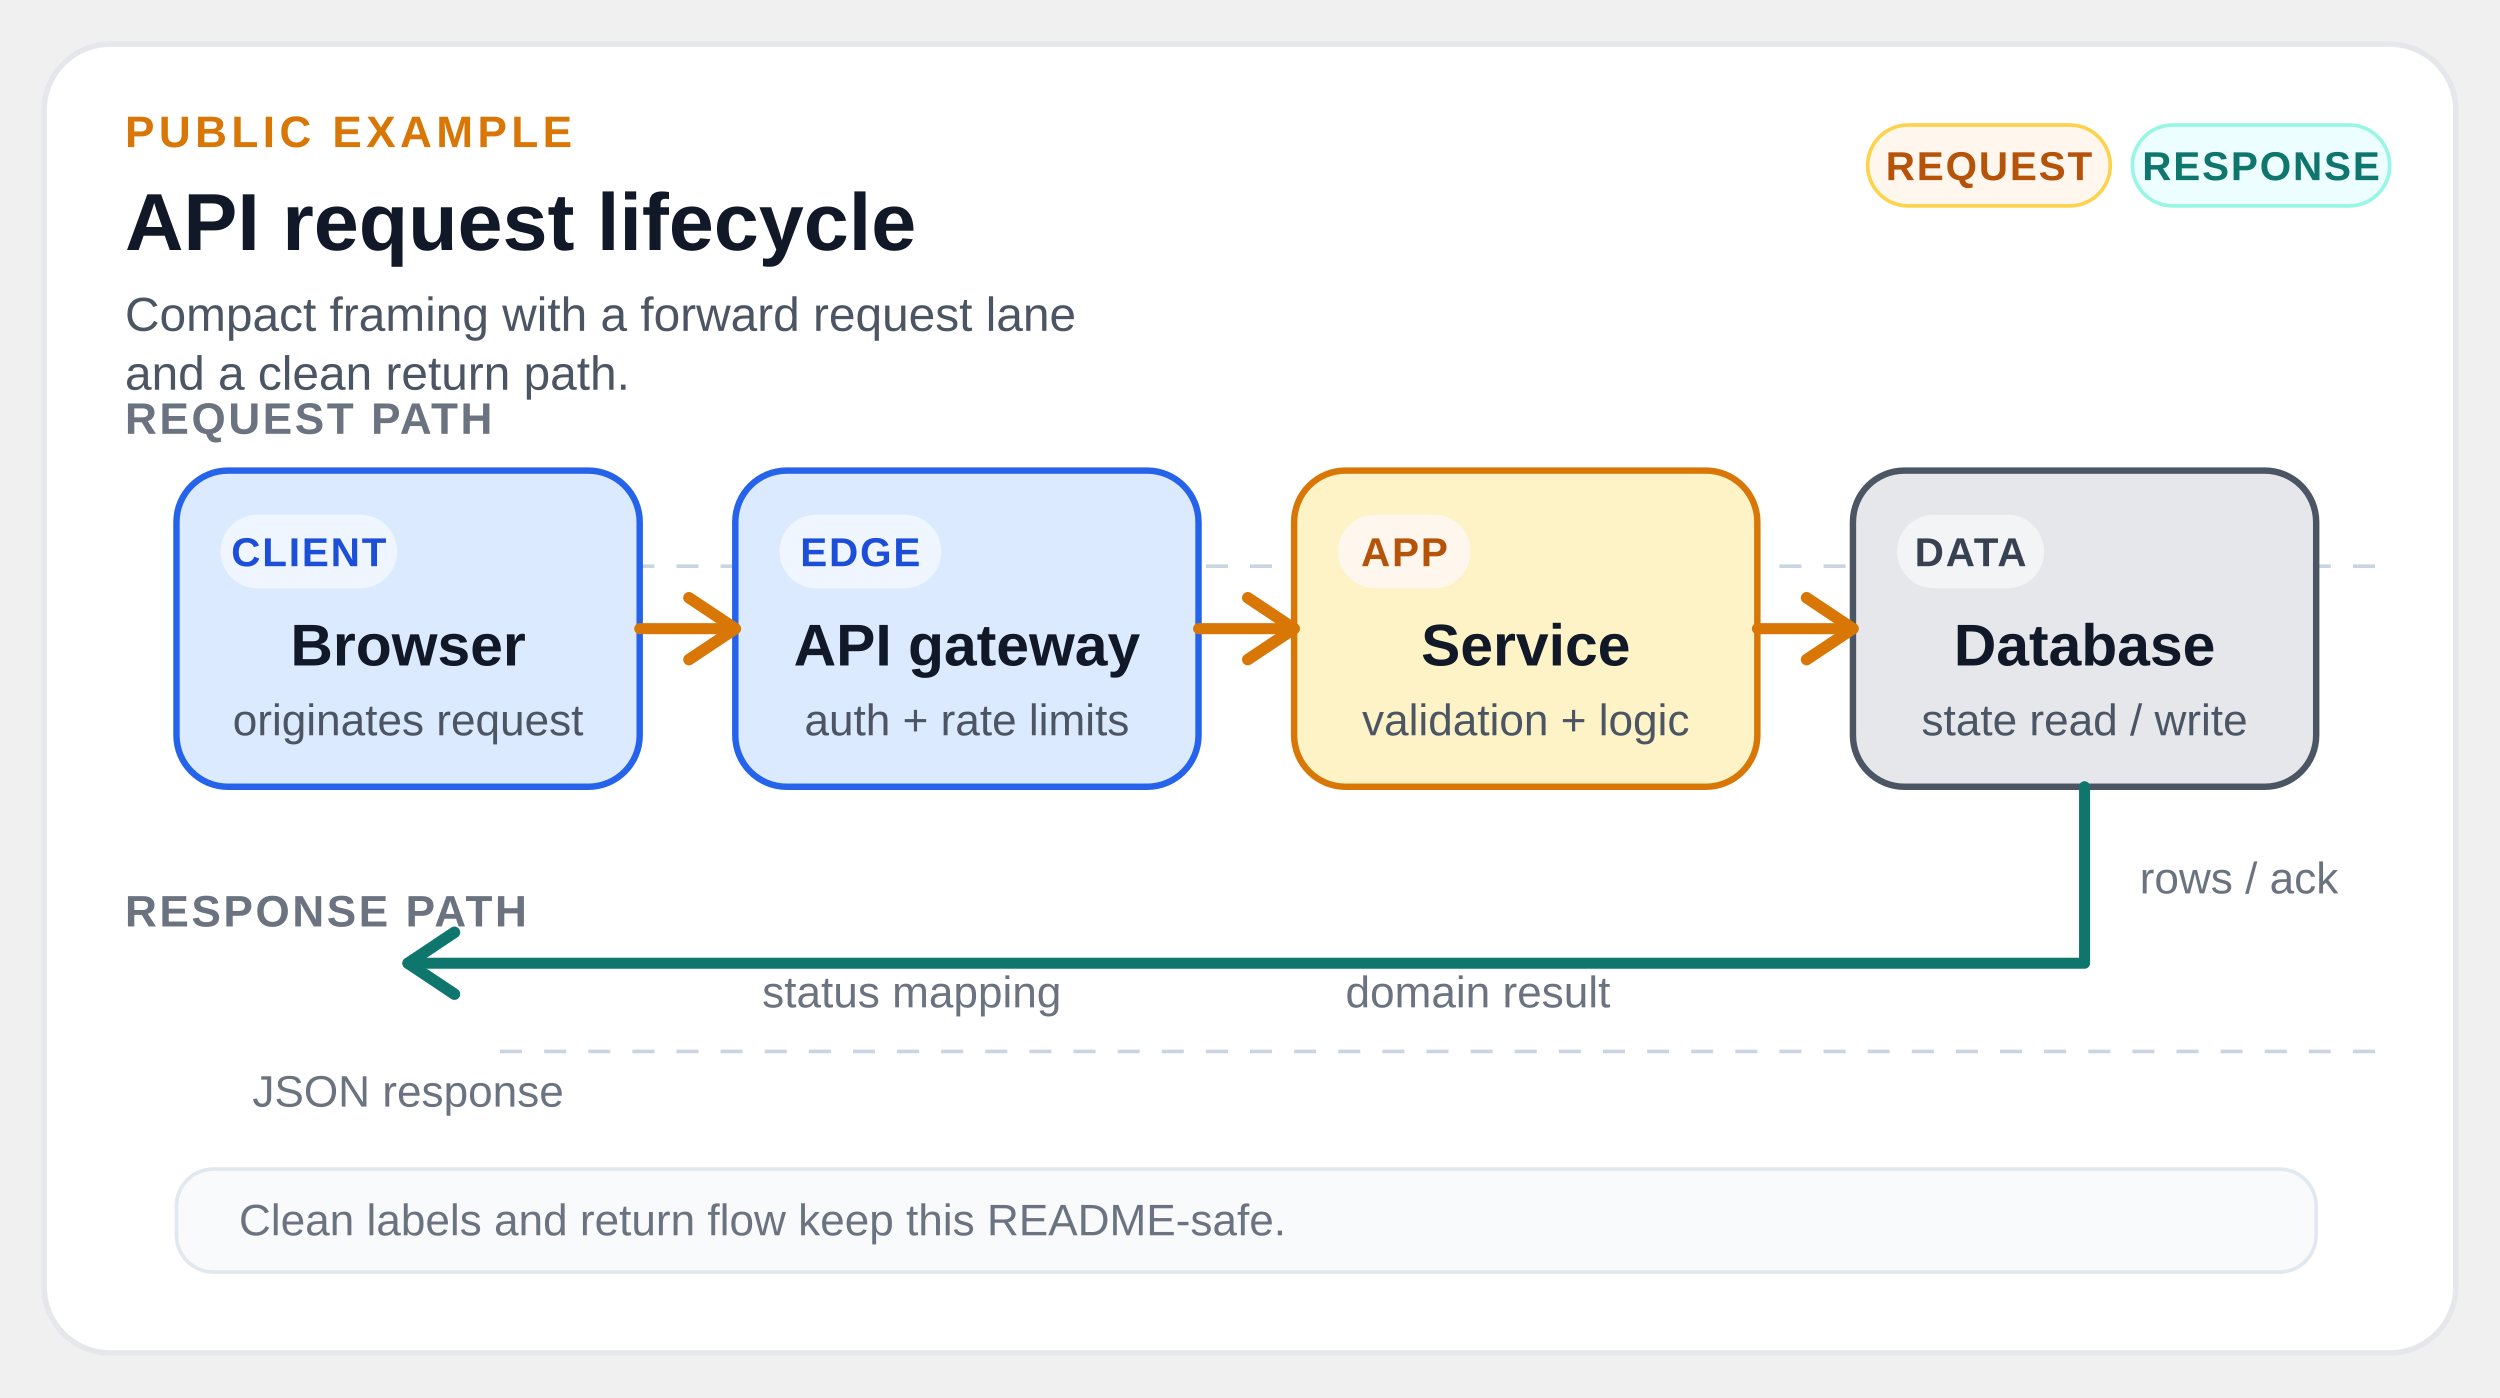
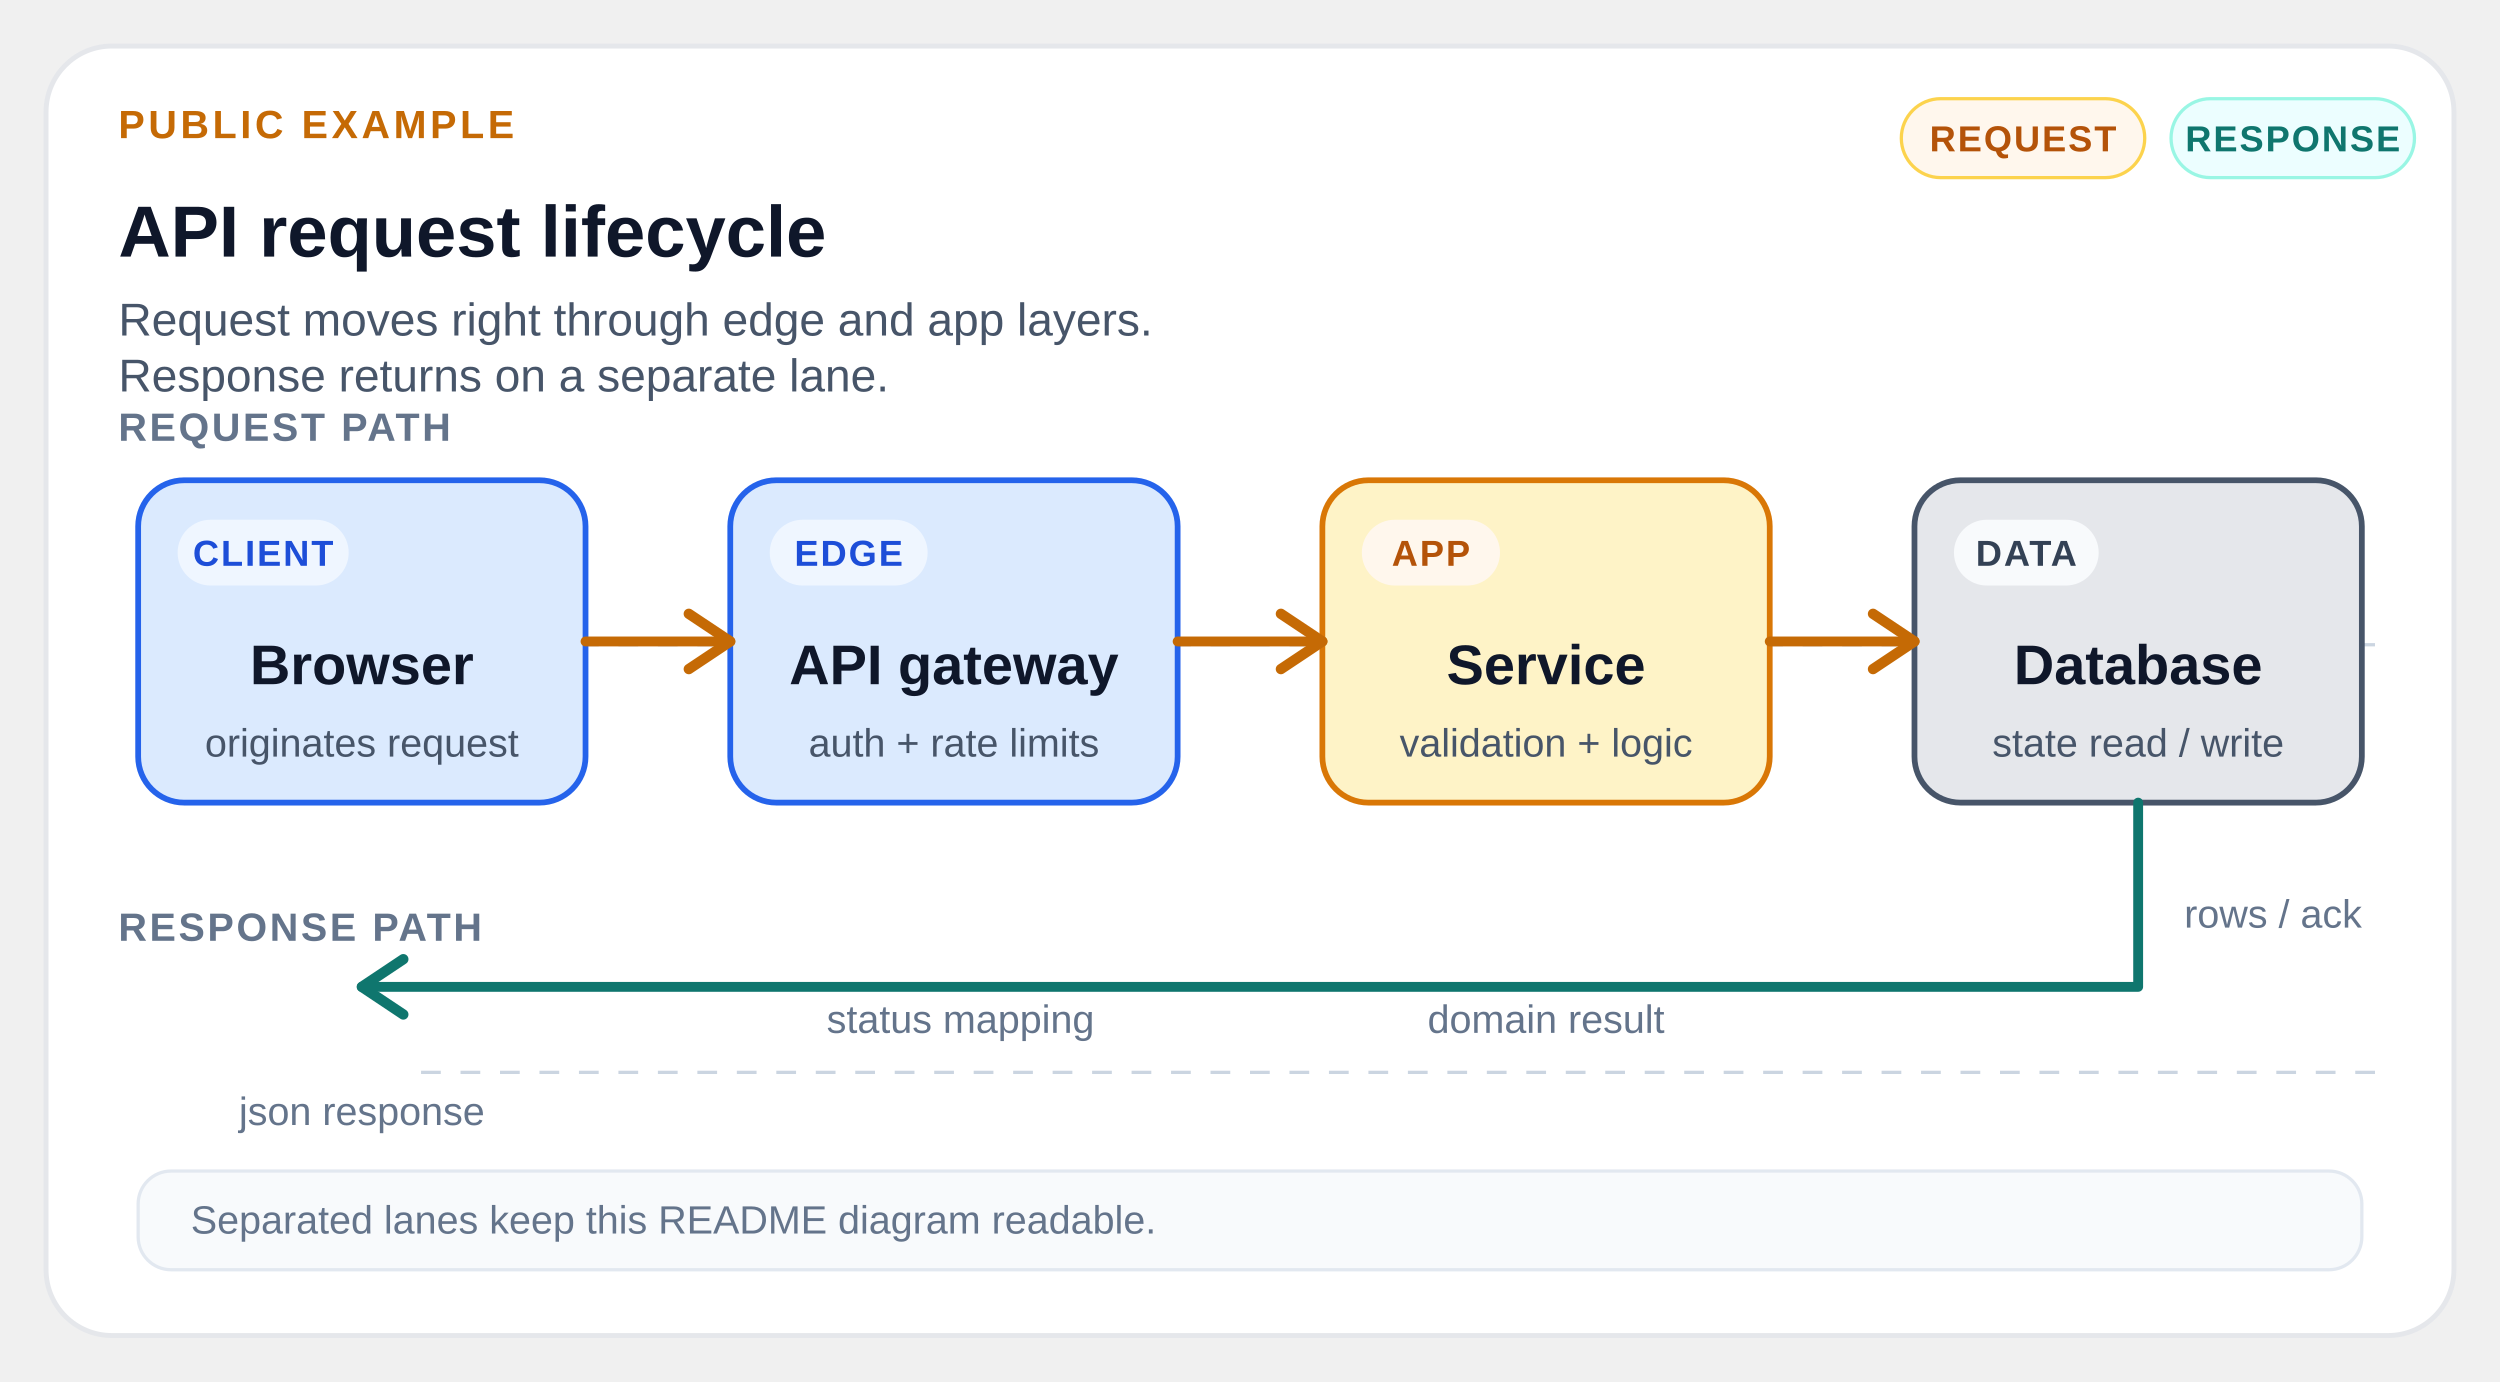
- <svg xmlns="http://www.w3.org/2000/svg" width="680" height="380" viewBox="0 0 680 380" role="img" aria-labelledby="title desc">
+ <svg xmlns="http://www.w3.org/2000/svg" width="760" height="420" viewBox="0 0 760 420" role="img" aria-labelledby="title desc">
  <defs>
-     <marker id="arrow-amber" viewBox="0 0 10 10" refX="8" refY="5" markerWidth="7" markerHeight="7" orient="auto-start-reverse">
-       <path d="M2 1L8 5L2 9" fill="none" stroke="#D97706" stroke-width="1.5" stroke-linecap="round" stroke-linejoin="round" />
+     <marker id="arrow-req" viewBox="0 0 10 10" refX="8" refY="5" markerWidth="7" markerHeight="7" orient="auto-start-reverse">
+       <path d="M2 1L8 5L2 9" fill="none" stroke="#c56a05" stroke-width="1.5" stroke-linecap="round" stroke-linejoin="round" />
    </marker>
-     <marker id="arrow-teal" viewBox="0 0 10 10" refX="8" refY="5" markerWidth="7" markerHeight="7" orient="auto-start-reverse">
-       <path d="M2 1L8 5L2 9" fill="none" stroke="#0F766E" stroke-width="1.5" stroke-linecap="round" stroke-linejoin="round" />
+     <marker id="arrow-res" viewBox="0 0 10 10" refX="8" refY="5" markerWidth="7" markerHeight="7" orient="auto-start-reverse">
+       <path d="M2 1L8 5L2 9" fill="none" stroke="#0f766e" stroke-width="1.5" stroke-linecap="round" stroke-linejoin="round" />
    </marker>
    <style>
-       .bg { fill: #FFFFFF; stroke: #E5E7EB; stroke-width: 1.5; }
-       .eyebrow { font: 600 12px "Segoe UI", Arial, sans-serif; letter-spacing: 1.2px; fill: #D97706; }
-       .title { font: 600 22px "Segoe UI", Arial, sans-serif; fill: #111827; }
-       .subtitle { font: 400 13px "Segoe UI", Arial, sans-serif; fill: #4B5563; }
-       .lane { font: 600 12px "Segoe UI", Arial, sans-serif; fill: #6B7280; letter-spacing: 0.7px; }
-       .card-title { font: 600 16px "Segoe UI", Arial, sans-serif; fill: #111827; }
-       .card-copy { font: 400 12px "Segoe UI", Arial, sans-serif; fill: #4B5563; }
-       .chip { font: 600 11px "Segoe UI", Arial, sans-serif; letter-spacing: 0.5px; }
-       .req { fill: none; stroke: #D97706; stroke-width: 3; stroke-linecap: round; stroke-linejoin: round; }
-       .res { fill: none; stroke: #0F766E; stroke-width: 3; stroke-linecap: round; stroke-linejoin: round; }
-       .guide { fill: none; stroke: #CBD5E1; stroke-width: 1; stroke-dasharray: 6 6; }
-       .note { font: 400 12px "Segoe UI", Arial, sans-serif; fill: #6B7280; }
+       .panel { fill: #ffffff; stroke: #e5e7eb; stroke-width: 1.5; }
+       .eyebrow { font: 600 12px -apple-system, BlinkMacSystemFont, "Segoe UI", Arial, sans-serif; letter-spacing: 1.1px; fill: #c56a05; }
+       .title { font: 700 22px -apple-system, BlinkMacSystemFont, "Segoe UI", Arial, sans-serif; fill: #0f172a; }
+       .subtitle { font: 400 14px -apple-system, BlinkMacSystemFont, "Segoe UI", Arial, sans-serif; fill: #475569; }
+       .lane { font: 700 12px -apple-system, BlinkMacSystemFont, "Segoe UI", Arial, sans-serif; letter-spacing: 0.8px; fill: #64748b; }
+       .chip { font: 700 11px -apple-system, BlinkMacSystemFont, "Segoe UI", Arial, sans-serif; letter-spacing: 0.6px; }
+       .card-title { font: 700 17px -apple-system, BlinkMacSystemFont, "Segoe UI", Arial, sans-serif; fill: #0f172a; }
+       .card-copy { font: 400 12px -apple-system, BlinkMacSystemFont, "Segoe UI", Arial, sans-serif; fill: #475569; }
+       .guide { fill: none; stroke: #cbd5e1; stroke-width: 1; stroke-dasharray: 6 6; }
+       .req { fill: none; stroke: #c56a05; stroke-width: 3; stroke-linecap: round; stroke-linejoin: round; }
+       .res { fill: none; stroke: #0f766e; stroke-width: 3; stroke-linecap: round; stroke-linejoin: round; }
+       .note { font: 400 12px -apple-system, BlinkMacSystemFont, "Segoe UI", Arial, sans-serif; fill: #64748b; }
    </style>
  </defs>
-   <rect class="bg" x="12" y="12" width="656" height="356" rx="18" />
-   <text class="eyebrow" x="34" y="40">PUBLIC EXAMPLE</text>
-   <text class="title" x="34" y="68">API request lifecycle</text>
-   <text class="subtitle" x="34" y="90">
-     <tspan x="34" dy="0">Compact framing with a forward request lane</tspan>
-     <tspan x="34" dy="16">and a clean return path.</tspan>
+   <rect class="panel" x="14" y="14" width="732" height="392" rx="20" />
+   <text class="eyebrow" x="36" y="42">PUBLIC EXAMPLE</text>
+   <text class="title" x="36" y="78">API request lifecycle</text>
+   <text class="subtitle" x="36" y="102">
+     <tspan x="36" dy="0">Request moves right through edge and app layers.</tspan>
+     <tspan x="36" dy="17">Response returns on a separate lane.</tspan>
  </text>
-   <rect x="508" y="34" width="66" height="22" rx="11" fill="#FFF7ED" stroke="#FCD34D" stroke-width="1" />
-   <rect x="580" y="34" width="70" height="22" rx="11" fill="#ECFEFF" stroke="#99F6E4" stroke-width="1" />
-   <text class="chip" x="541" y="49" text-anchor="middle" fill="#B45309">REQUEST</text>
-   <text class="chip" x="615" y="49" text-anchor="middle" fill="#0F766E">RESPONSE</text>
-   <text class="lane" x="34" y="118">REQUEST PATH</text>
-   <path class="guide" d="M136 154 H646" />
-   <rect x="48" y="128" width="126" height="86" rx="14" fill="#DBEAFE" stroke="#2563EB" stroke-width="1.75" />
-   <rect x="200" y="128" width="126" height="86" rx="14" fill="#DBEAFE" stroke="#2563EB" stroke-width="1.75" />
-   <rect x="352" y="128" width="126" height="86" rx="14" fill="#FEF3C7" stroke="#D97706" stroke-width="1.75" />
-   <rect x="504" y="128" width="126" height="86" rx="14" fill="#E5E7EB" stroke="#4B5563" stroke-width="1.75" />
-   <rect x="60" y="140" width="48" height="20" rx="10" fill="#EFF6FF" />
-   <rect x="212" y="140" width="44" height="20" rx="10" fill="#EFF6FF" />
-   <rect x="364" y="140" width="36" height="20" rx="10" fill="#FFF7ED" />
-   <rect x="516" y="140" width="40" height="20" rx="10" fill="#F3F4F6" />
-   <text class="chip" x="84" y="154" text-anchor="middle" fill="#1D4ED8">CLIENT</text>
-   <text class="chip" x="234" y="154" text-anchor="middle" fill="#1D4ED8">EDGE</text>
-   <text class="chip" x="382" y="154" text-anchor="middle" fill="#B45309">APP</text>
-   <text class="chip" x="536" y="154" text-anchor="middle" fill="#374151">DATA</text>
-   <text class="card-title" x="111" y="181" text-anchor="middle">Browser</text>
-   <text class="card-copy" x="111" y="200" text-anchor="middle">originates request</text>
-   <text class="card-title" x="263" y="181" text-anchor="middle">API gateway</text>
-   <text class="card-copy" x="263" y="200" text-anchor="middle">auth + rate limits</text>
-   <text class="card-title" x="415" y="181" text-anchor="middle">Service</text>
-   <text class="card-copy" x="415" y="200" text-anchor="middle">validation + logic</text>
-   <text class="card-title" x="567" y="181" text-anchor="middle">Database</text>
-   <text class="card-copy" x="567" y="200" text-anchor="middle">state read / write</text>
-   <path class="req" d="M174 171 H200" marker-end="url(#arrow-amber)" />
-   <path class="req" d="M326 171 H352" marker-end="url(#arrow-amber)" />
-   <path class="req" d="M478 171 H504" marker-end="url(#arrow-amber)" />
-   <text class="lane" x="34" y="252">RESPONSE PATH</text>
-   <path class="guide" d="M136 286 H646" />
-   <path class="res" d="M567 214 V262 H111" marker-end="url(#arrow-teal)" />
-   <text class="note" x="582" y="243">rows / ack</text>
-   <text class="note" x="402" y="274" text-anchor="middle">domain result</text>
-   <text class="note" x="248" y="274" text-anchor="middle">status mapping</text>
-   <text class="note" x="111" y="301" text-anchor="middle">JSON response</text>
-   <rect x="48" y="318" width="582" height="28" rx="10" fill="#F8FAFC" stroke="#E2E8F0" stroke-width="1" />
-   <text class="note" x="65" y="336">Clean labels and return flow keep this README-safe.</text>
+   <rect x="578" y="30" width="74" height="24" rx="12" fill="#fff7ed" stroke="#fcd34d" stroke-width="1" />
+   <rect x="660" y="30" width="74" height="24" rx="12" fill="#ecfeff" stroke="#99f6e4" stroke-width="1" />
+   <text class="chip" x="615" y="46" text-anchor="middle" fill="#b45309">REQUEST</text>
+   <text class="chip" x="697" y="46" text-anchor="middle" fill="#0f766e">RESPONSE</text>
+   <text class="lane" x="36" y="134">REQUEST PATH</text>
+   <path class="guide" d="M128 196 H724" />
+   <rect x="42" y="146" width="136" height="98" rx="14" fill="#dbeafe" stroke="#2563eb" stroke-width="1.75" />
+   <rect x="222" y="146" width="136" height="98" rx="14" fill="#dbeafe" stroke="#2563eb" stroke-width="1.75" />
+   <rect x="402" y="146" width="136" height="98" rx="14" fill="#fef3c7" stroke="#d97706" stroke-width="1.75" />
+   <rect x="582" y="146" width="136" height="98" rx="14" fill="#e5e7eb" stroke="#475569" stroke-width="1.75" />
+   <rect x="54" y="158" width="52" height="20" rx="10" fill="#eff6ff" />
+   <rect x="234" y="158" width="48" height="20" rx="10" fill="#eff6ff" />
+   <rect x="414" y="158" width="42" height="20" rx="10" fill="#fff7ed" />
+   <rect x="594" y="158" width="44" height="20" rx="10" fill="#f8fafc" />
+   <text class="chip" x="80" y="172" text-anchor="middle" fill="#1d4ed8">CLIENT</text>
+   <text class="chip" x="258" y="172" text-anchor="middle" fill="#1d4ed8">EDGE</text>
+   <text class="chip" x="435" y="172" text-anchor="middle" fill="#b45309">APP</text>
+   <text class="chip" x="616" y="172" text-anchor="middle" fill="#334155">DATA</text>
+   <text class="card-title" x="110" y="208" text-anchor="middle">Browser</text>
+   <text class="card-copy" x="110" y="230" text-anchor="middle">originates request</text>
+   <text class="card-title" x="290" y="208" text-anchor="middle">API gateway</text>
+   <text class="card-copy" x="290" y="230" text-anchor="middle">auth + rate limits</text>
+   <text class="card-title" x="470" y="208" text-anchor="middle">Service</text>
+   <text class="card-copy" x="470" y="230" text-anchor="middle">validation + logic</text>
+   <text class="card-title" x="650" y="208" text-anchor="middle">Database</text>
+   <text class="card-copy" x="650" y="230" text-anchor="middle">state read / write</text>
+   <path class="req" d="M178 195 H222" marker-end="url(#arrow-req)" />
+   <path class="req" d="M358 195 H402" marker-end="url(#arrow-req)" />
+   <path class="req" d="M538 195 H582" marker-end="url(#arrow-req)" />
+   <text class="lane" x="36" y="286">RESPONSE PATH</text>
+   <path class="guide" d="M128 326 H724" />
+   <path class="res" d="M650 244 V300 H110" marker-end="url(#arrow-res)" />
+   <text class="note" x="664" y="282">rows / ack</text>
+   <text class="note" x="470" y="314" text-anchor="middle">domain result</text>
+   <text class="note" x="292" y="314" text-anchor="middle">status mapping</text>
+   <text class="note" x="110" y="342" text-anchor="middle">json response</text>
+   <rect x="42" y="356" width="676" height="30" rx="10" fill="#f8fafc" stroke="#e2e8f0" stroke-width="1" />
+   <text class="note" x="58" y="375">Separated lanes keep this README diagram readable.</text>
</svg>
